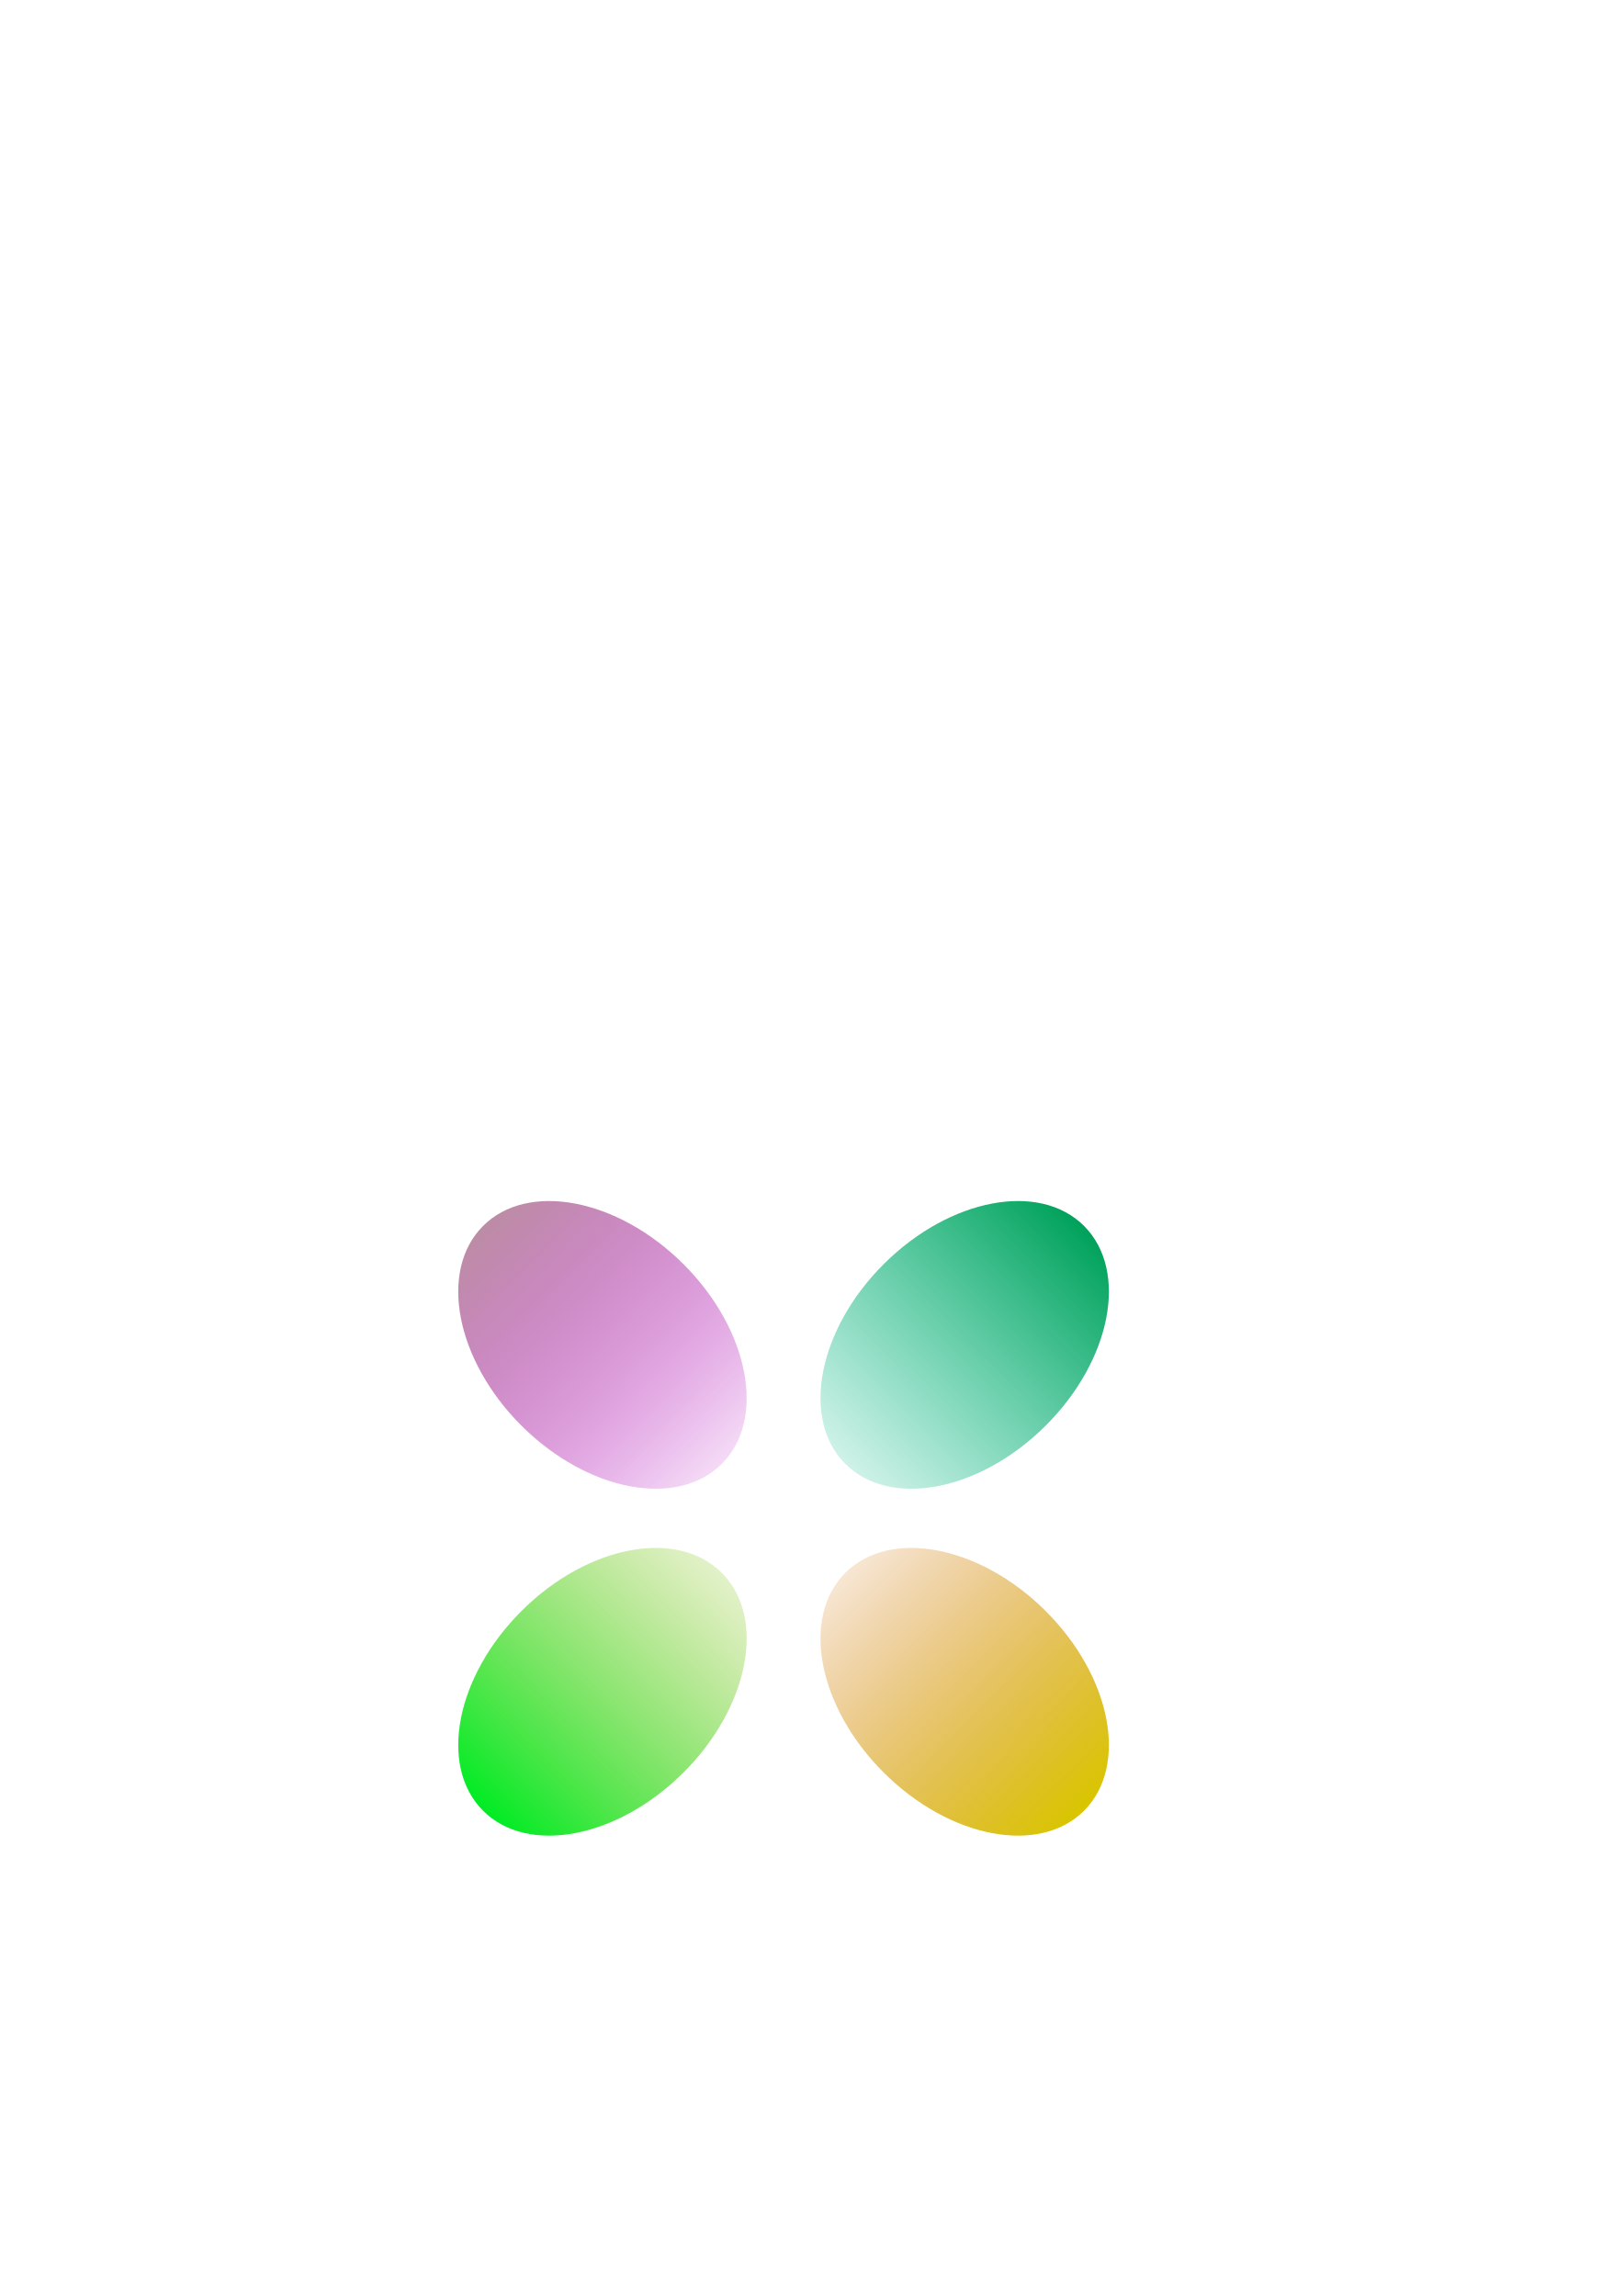
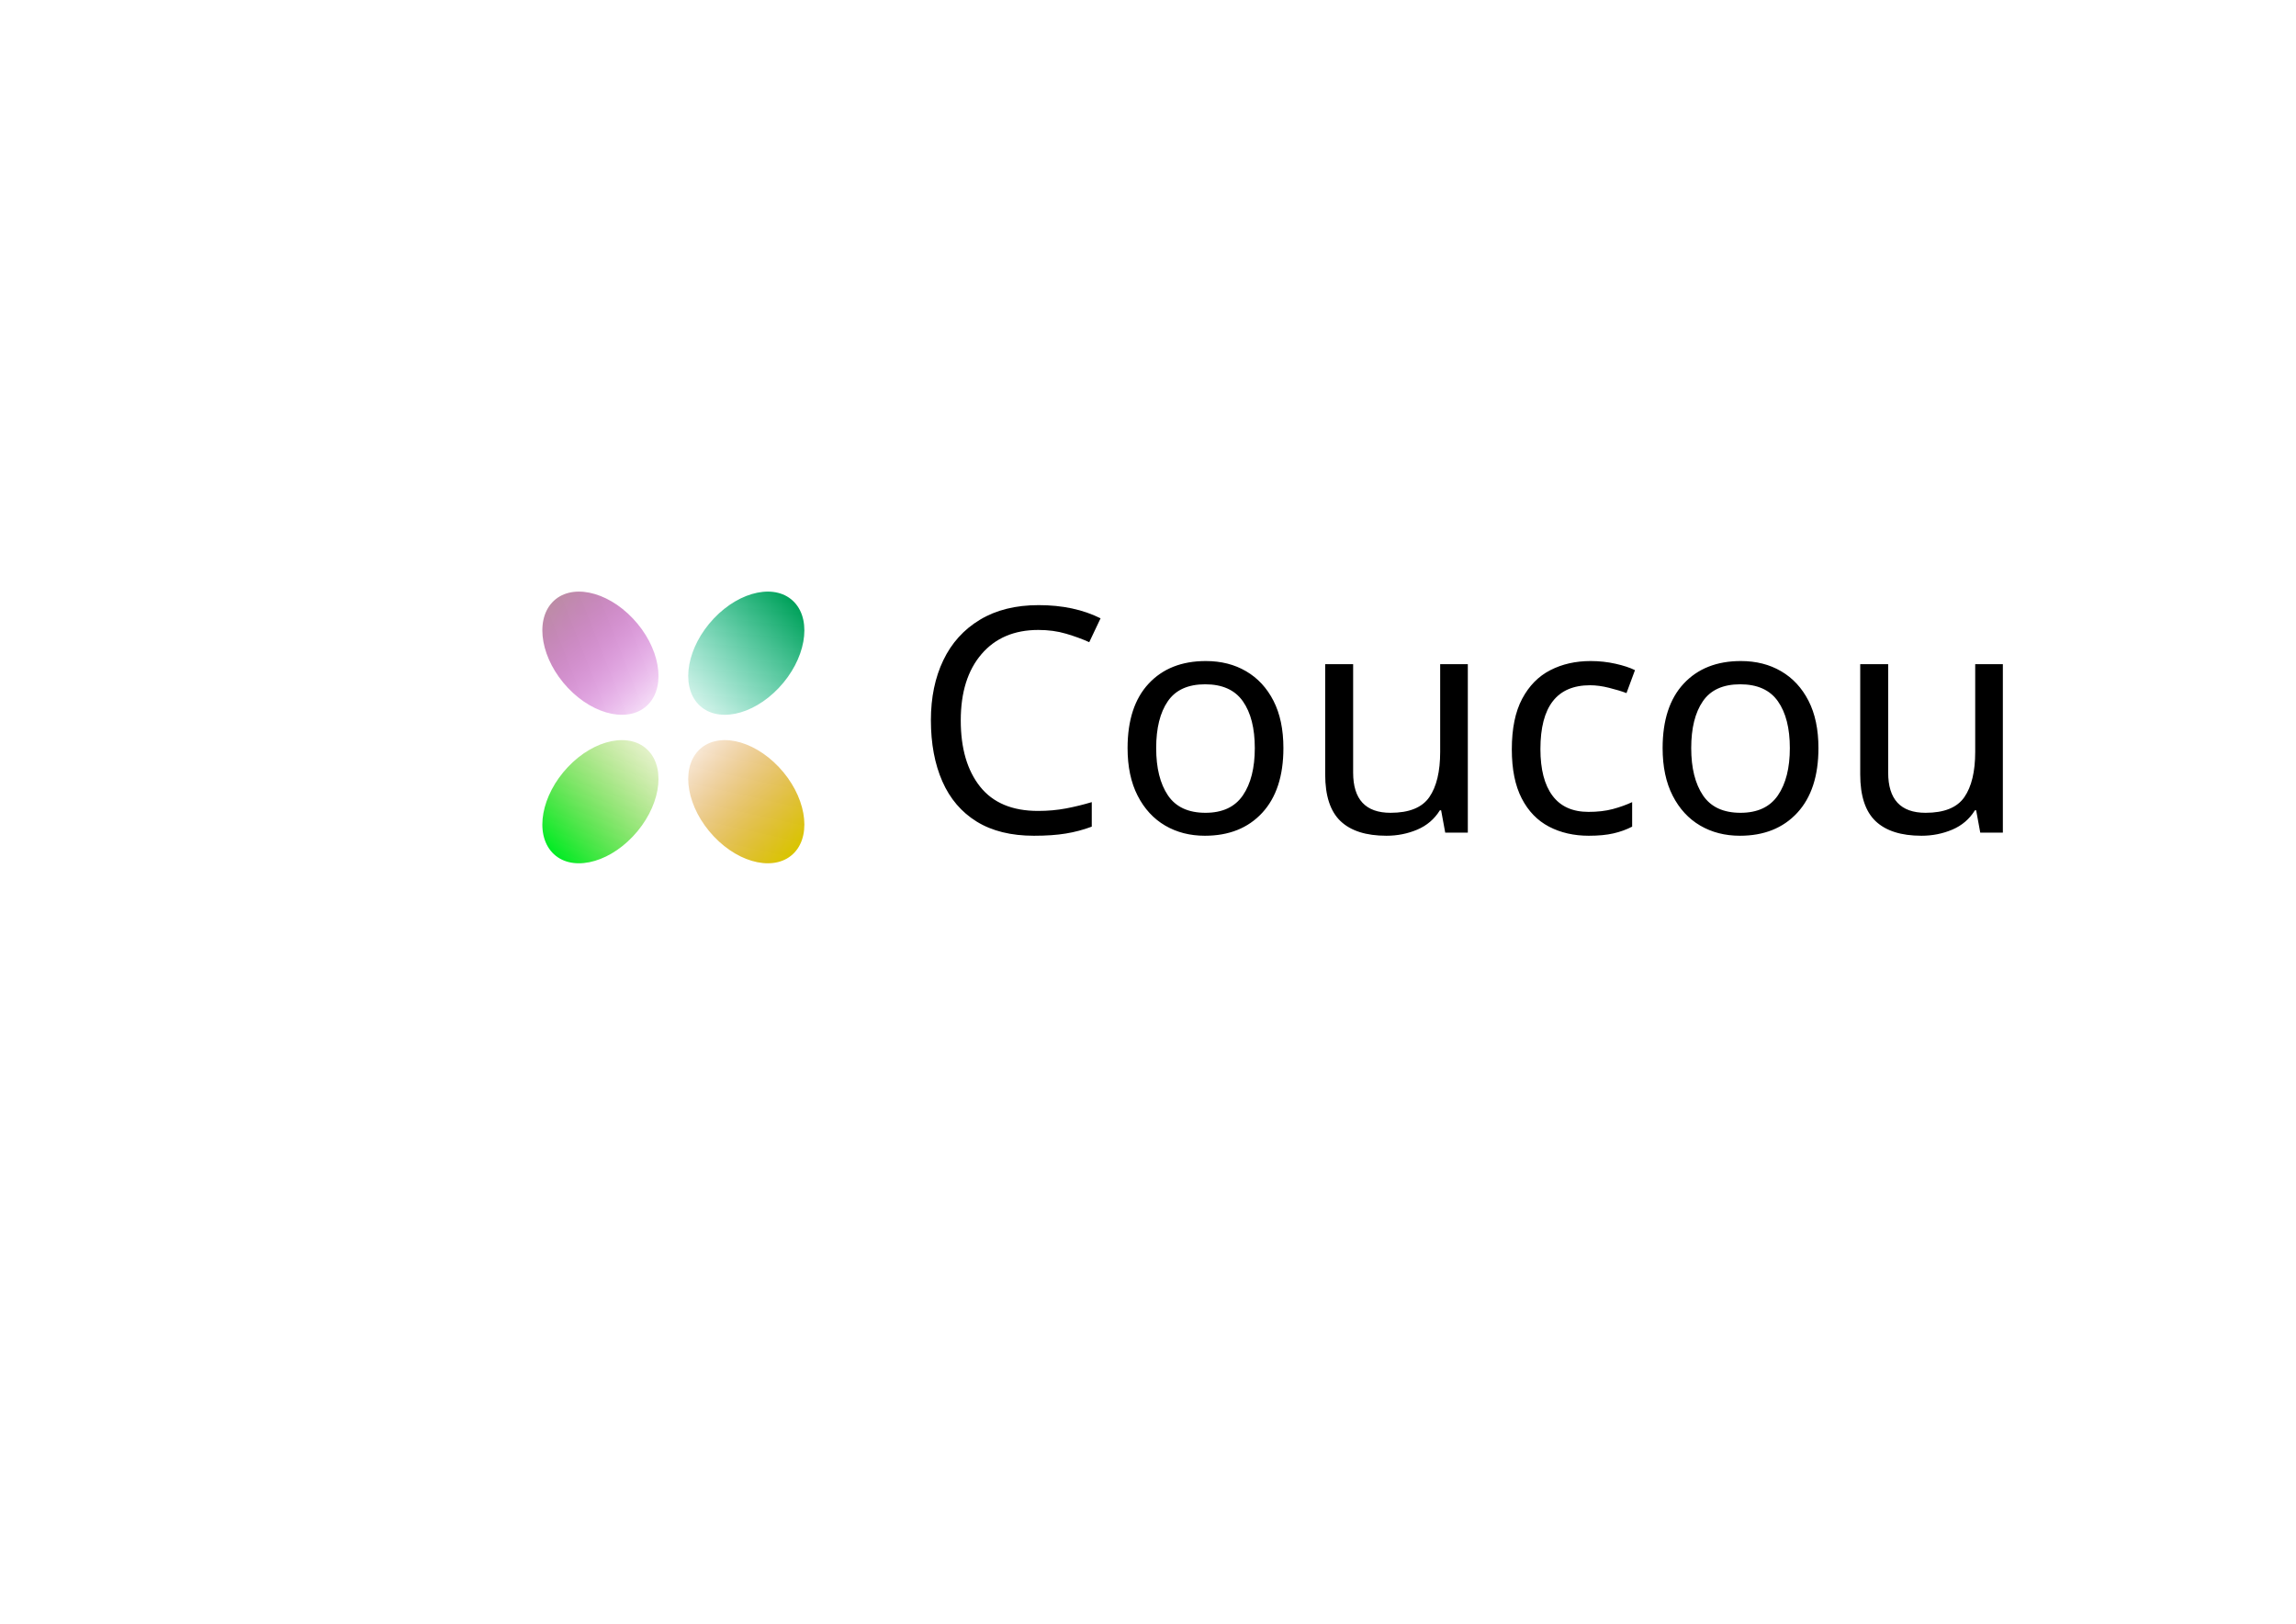
- <svg xmlns="http://www.w3.org/2000/svg" xmlns:xlink="http://www.w3.org/1999/xlink" width="744.094" height="1052.362" id="svg2" version="1.1">
+ <svg xmlns="http://www.w3.org/2000/svg" xmlns:xlink="http://www.w3.org/1999/xlink" width="1052.362" height="744.094" id="svg2" version="1.1">
  <defs id="defs4">
    <linearGradient id="linearGradient3611">
      <stop style="stop-color:#bc8ca5;stop-opacity:1;" offset="0" id="stop3613" />
      <stop style="stop-color:#b400c0;stop-opacity:0.143;" offset="1" id="stop3615" />
    </linearGradient>
    <linearGradient xlink:href="#linearGradient3611" id="linearGradient3617" x1="200" y1="232.362" x2="280" y2="232.362" gradientUnits="userSpaceOnUse" />
    <linearGradient xlink:href="#linearGradient3611-8" id="linearGradient3617-1" x1="200" y1="232.362" x2="280" y2="232.362" gradientUnits="userSpaceOnUse" />
    <linearGradient id="linearGradient3611-8">
      <stop style="stop-color:#00a15a;stop-opacity:1;" offset="0" id="stop3613-6" />
      <stop style="stop-color:#00b884;stop-opacity:0.188;" offset="1" id="stop3615-4" />
    </linearGradient>
    <linearGradient y2="232.362" x2="280" y1="232.362" x1="200" gradientUnits="userSpaceOnUse" id="linearGradient3636" xlink:href="#linearGradient3611-8" />
    <linearGradient y2="232.362" x2="280" y1="232.362" x1="200" gradientUnits="userSpaceOnUse" id="linearGradient3636-2" xlink:href="#linearGradient3611-8-1" />
    <linearGradient id="linearGradient3611-8-1">
      <stop style="stop-color:#d9c500;stop-opacity:1;" offset="0" id="stop3613-6-5" />
      <stop style="stop-color:#d17100;stop-opacity:0.173;" offset="1" id="stop3615-4-3" />
    </linearGradient>
    <linearGradient y2="232.362" x2="280" y1="232.362" x1="200" gradientUnits="userSpaceOnUse" id="linearGradient3674" xlink:href="#linearGradient3611-8-1" />
    <linearGradient xlink:href="#linearGradient3611-86" id="linearGradient3617-7" x1="200" y1="232.362" x2="280" y2="232.362" gradientUnits="userSpaceOnUse" />
    <linearGradient id="linearGradient3611-86">
      <stop style="stop-color:#00ec24;stop-opacity:1;" offset="0" id="stop3613-0" />
      <stop style="stop-color:#79be00;stop-opacity:0.211;" offset="1" id="stop3615-0" />
    </linearGradient>
    <linearGradient y2="232.362" x2="280" y1="232.362" x1="200" gradientUnits="userSpaceOnUse" id="linearGradient3712" xlink:href="#linearGradient3611-86" />
  </defs>
-   <g id="layer1">
-     <g id="g2849">
-       <path transform="matrix(1.369438,1.361152,-0.6158892,0.6196382,90.52769,145.7701)" d="m 280,232.362 a 40,60 0 1 1 -80,0 40,60 0 1 1 80,0 z" id="path2827" style="fill:url(#linearGradient3617);fill-opacity:1" />
-       <path transform="matrix(-1.369438,1.361152,0.6158892,0.6196382,627.639,145.7701)" d="m 280,232.362 a 40,60 0 1 1 -80,0 40,60 0 1 1 80,0 z" id="path2827-3" style="fill:url(#linearGradient3636);fill-opacity:1" />
-       <path transform="matrix(-1.369438,-1.361152,0.6158892,-0.6196382,627.639,1246.084)" d="m 280,232.362 a 40,60 0 1 1 -80,0 40,60 0 1 1 80,0 z" id="path2827-3-3" style="fill:url(#linearGradient3674);fill-opacity:1" />
-       <path transform="matrix(1.369438,-1.361152,-0.6158892,-0.6196382,90.52769,1246.084)" d="m 280,232.362 a 40,60 0 1 1 -80,0 40,60 0 1 1 80,0 z" id="path2827-6" style="fill:url(#linearGradient3712);fill-opacity:1" />
+   <g id="layer1" transform="translate(0,-308.2677)">
+     <g id="g2888">
+       <g transform="matrix(0.4028048,0,0,0.4280439,163.9914,343.7507)" id="g2849">
+         <path style="fill:url(#linearGradient3617);fill-opacity:1" id="path2827" d="m 280,232.362 c 0,33.137 -17.909,60 -40,60 -22.091,0 -40,-26.863 -40,-60 0,-33.137 17.909,-60 40,-60 22.091,0 40,26.863 40,60 z" transform="matrix(1.369438,1.361152,-0.6158892,0.6196382,90.52769,145.7701)" />
+         <path style="fill:url(#linearGradient3636);fill-opacity:1" id="path2827-3" d="m 280,232.362 c 0,33.137 -17.909,60 -40,60 -22.091,0 -40,-26.863 -40,-60 0,-33.137 17.909,-60 40,-60 22.091,0 40,26.863 40,60 z" transform="matrix(-1.369438,1.361152,0.6158892,0.6196382,627.639,145.7701)" />
+         <path style="fill:url(#linearGradient3674);fill-opacity:1" id="path2827-3-3" d="m 280,232.362 c 0,33.137 -17.909,60 -40,60 -22.091,0 -40,-26.863 -40,-60 0,-33.137 17.909,-60 40,-60 22.091,0 40,26.863 40,60 z" transform="matrix(-1.369438,-1.361152,0.6158892,-0.6196382,627.639,1246.084)" />
+         <path style="fill:url(#linearGradient3712);fill-opacity:1" id="path2827-6" d="m 280,232.362 c 0,33.137 -17.909,60 -40,60 -22.091,0 -40,-26.863 -40,-60 0,-33.137 17.909,-60 40,-60 22.091,0 40,26.863 40,60 z" transform="matrix(1.369438,-1.361152,-0.6158892,-0.6196382,90.52769,1246.084)" />
+       </g>
+       <text id="text2884" y="689.831" x="417.891" style="font-size:144px;font-style:normal;font-variant:normal;font-weight:normal;font-stretch:normal;text-align:start;line-height:125%;writing-mode:lr-tb;text-anchor:start;fill:#000000;fill-opacity:1;stroke:none;font-family:GungsuhChe;-inkscape-font-specification:GungsuhChe" xml:space="preserve">
+         <tspan y="689.831" x="417.891" id="tspan2886">Coucou</tspan>
+       </text>
    </g>
  </g>
</svg>
